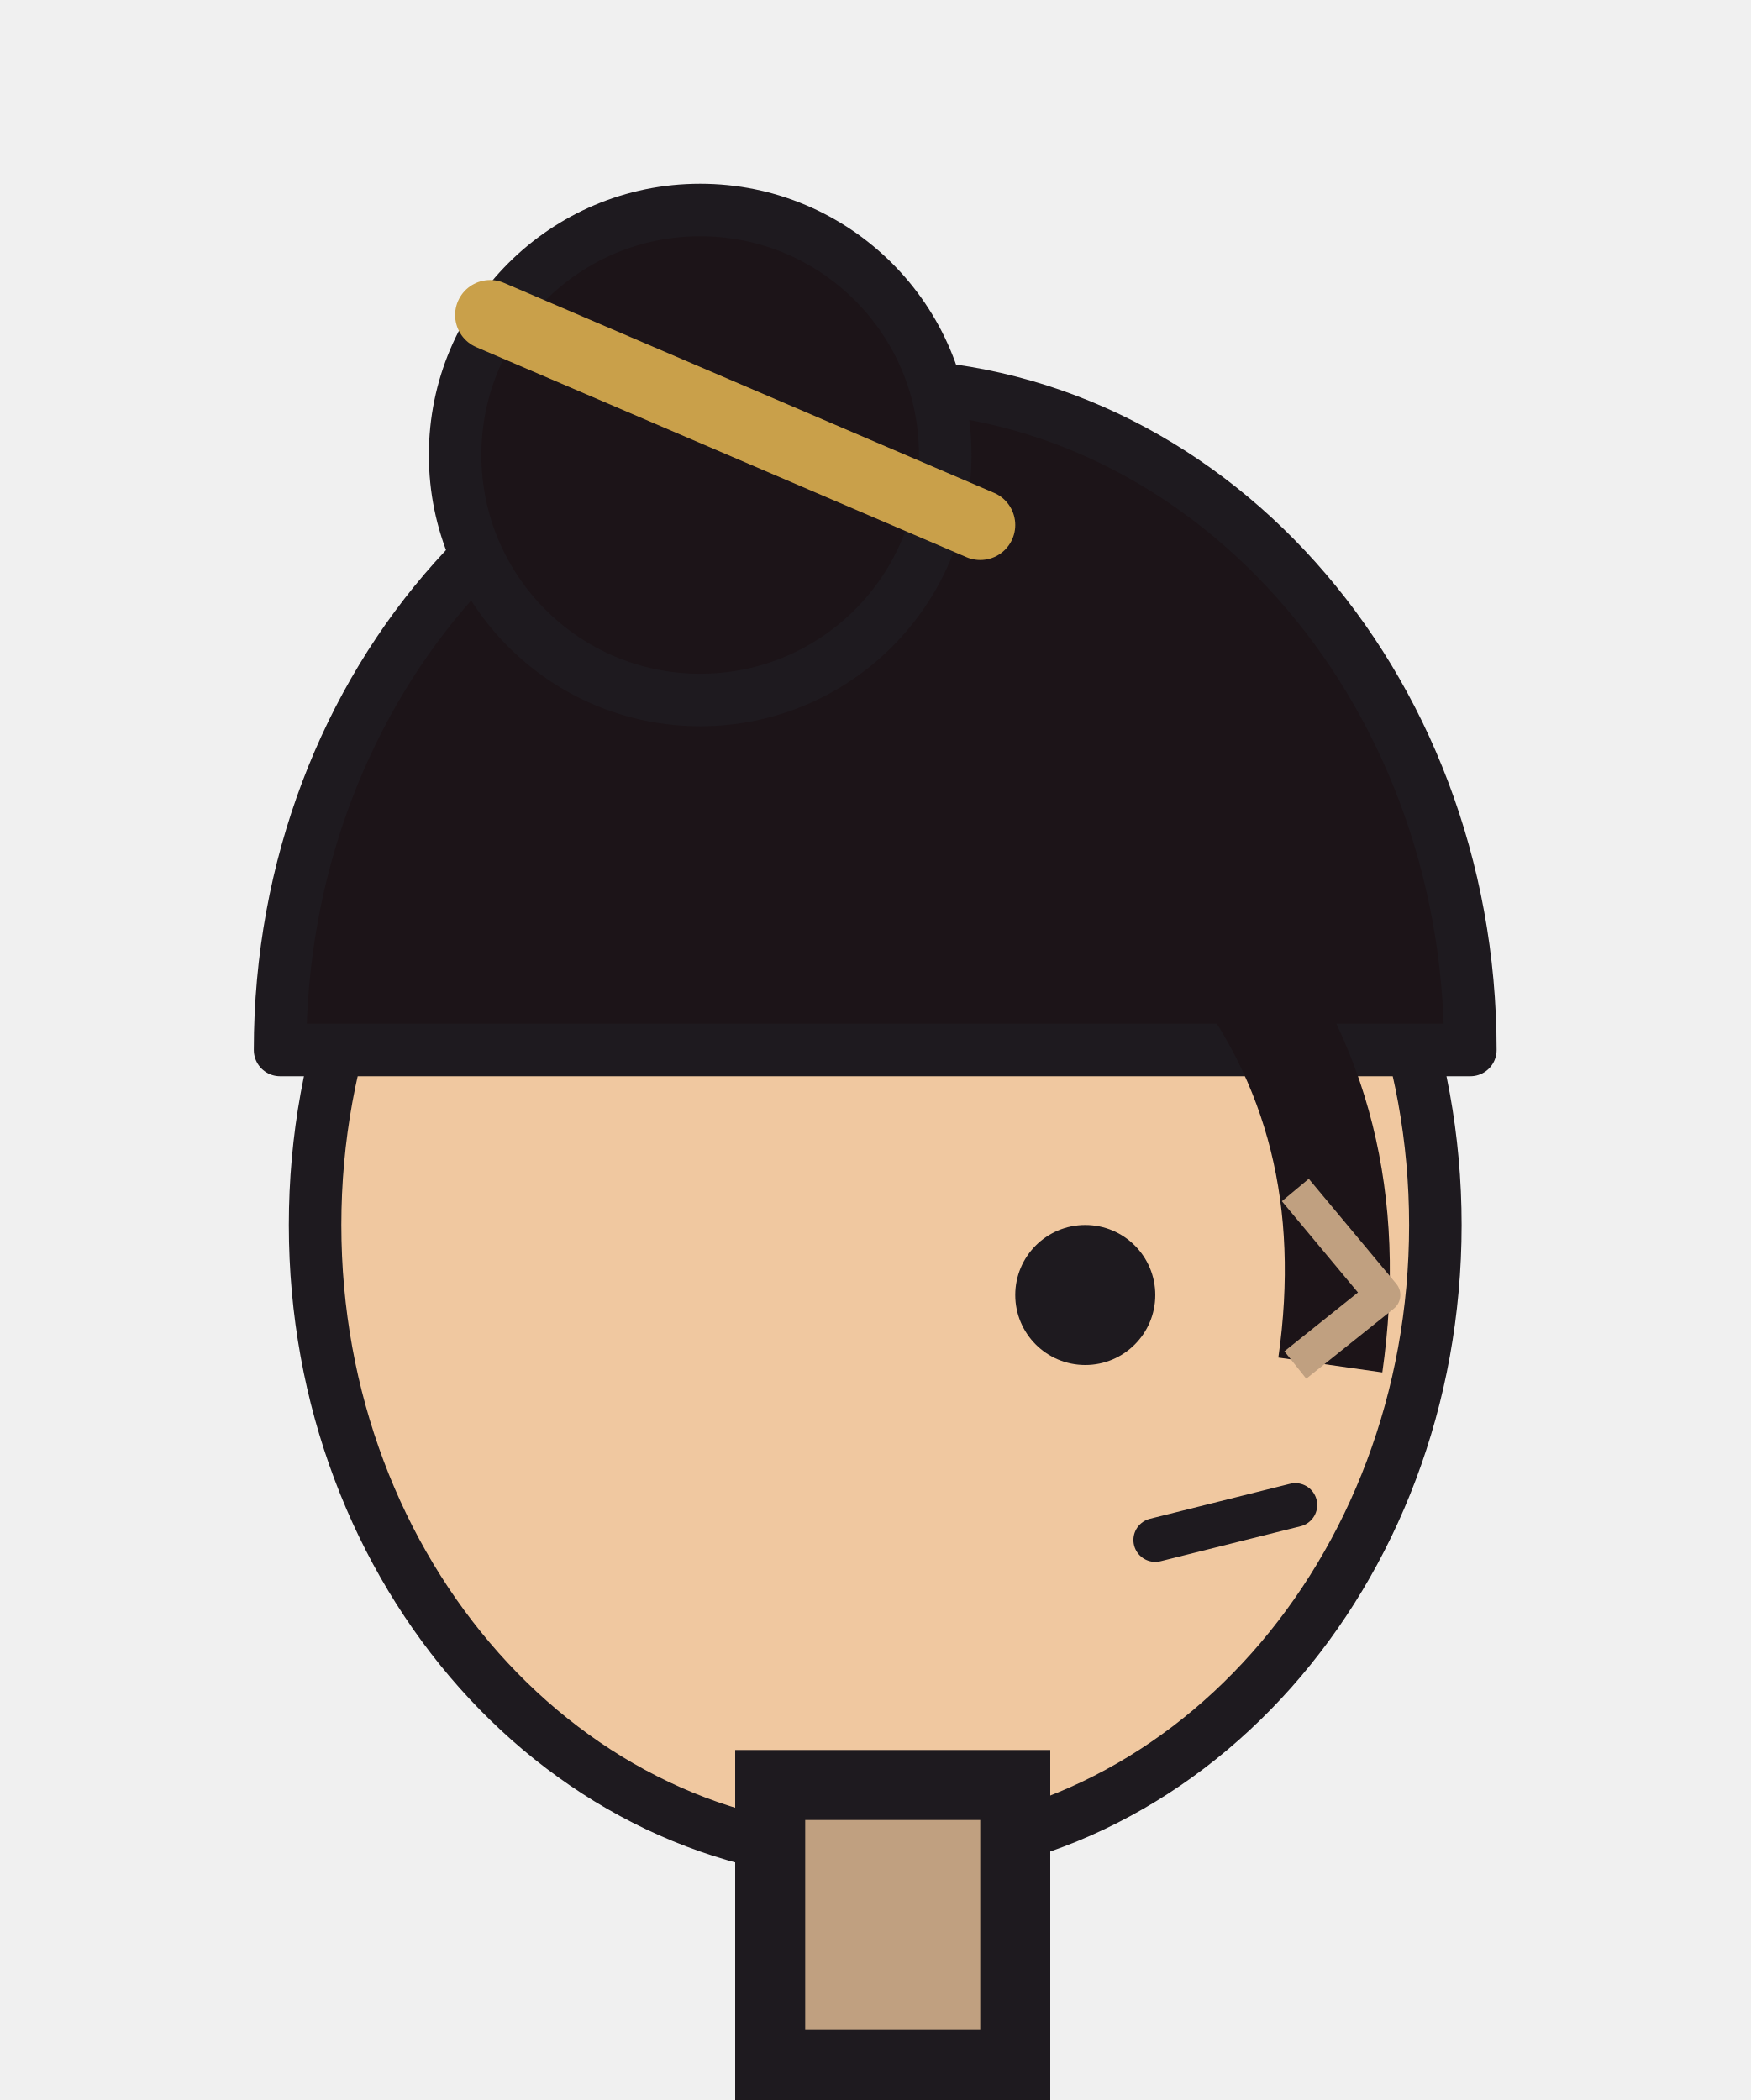
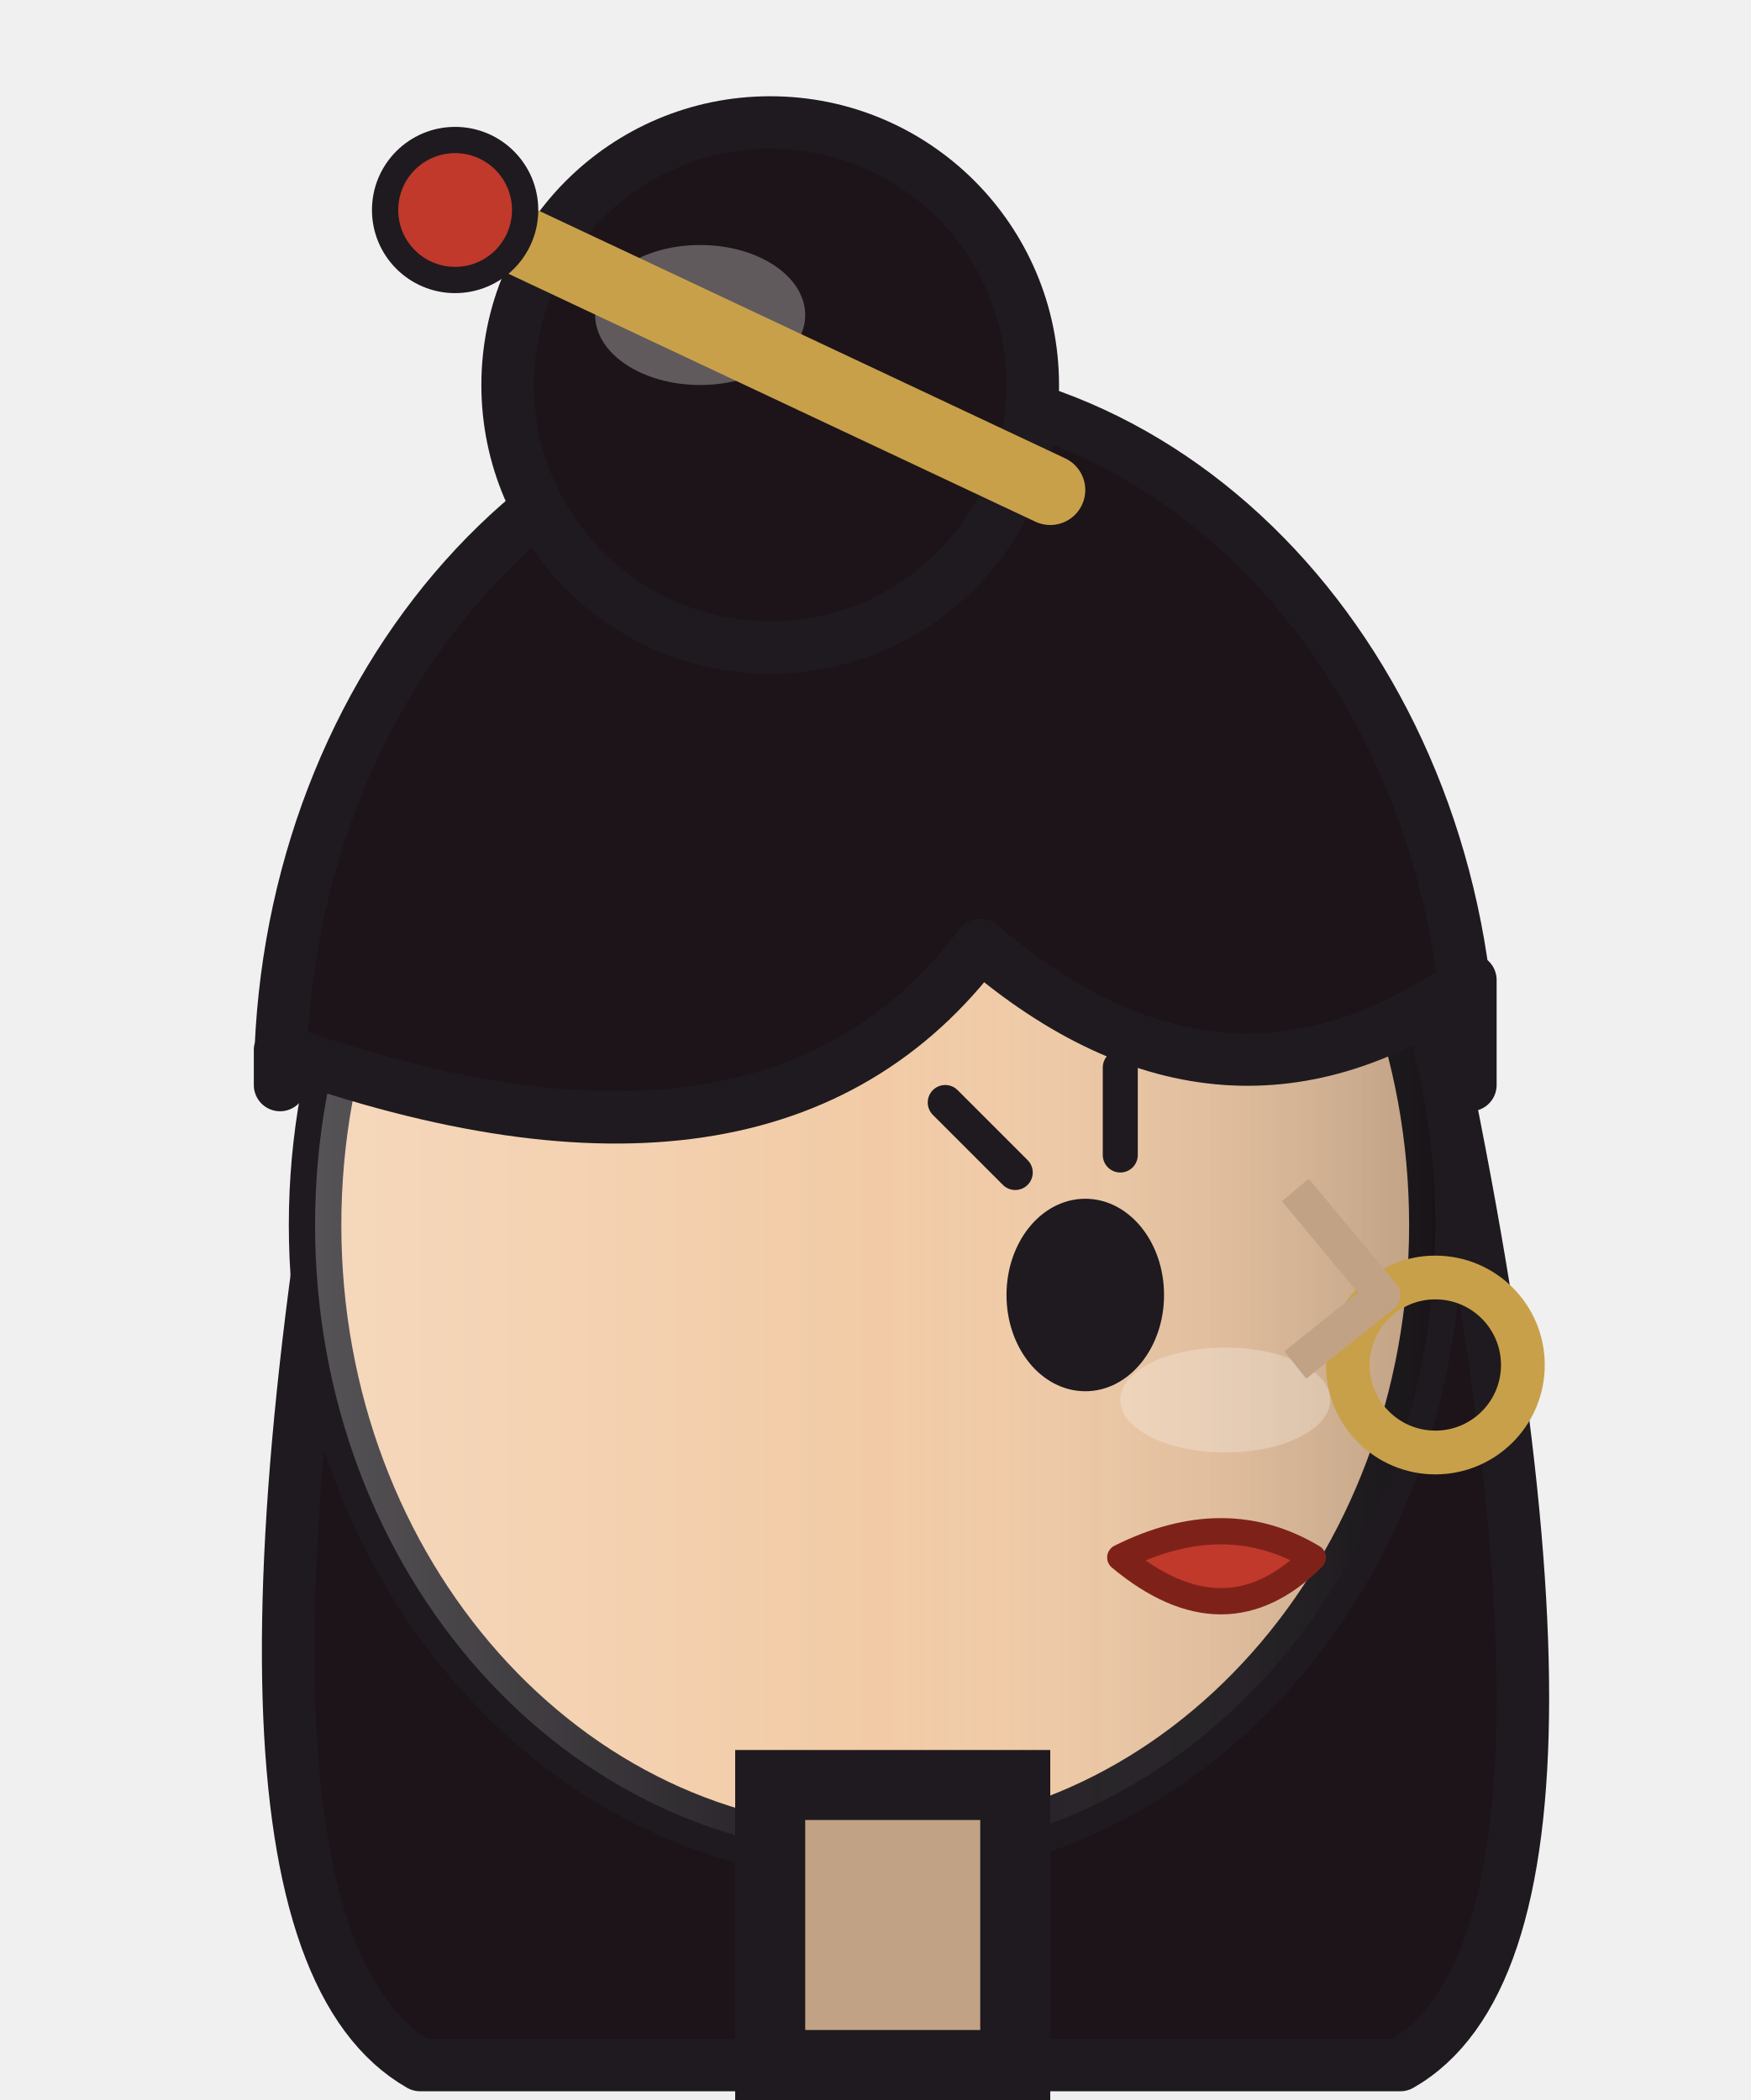
<svg xmlns="http://www.w3.org/2000/svg" width="100" height="120" viewBox="0 0 100 120">
-   <ellipse cx="50.0" cy="70.0" rx="32.0" ry="36.0" fill="#F0C8A0" stroke="#1E1A1F" stroke-width="3" />
-   <path d="M16,60 A34,38 0 0,1 84,60 Z" fill="#1C1418" stroke="#1E1A1F" stroke-width="3" stroke-linejoin="round" />
-   <ellipse cx="40.0" cy="26.0" rx="14.0" ry="14.0" fill="#1C1418" stroke="#1E1A1F" stroke-width="3" />
-   <polyline points="28.0,18.0 56.0,30.0" fill="none" stroke="#C9A04A" stroke-width="4" stroke-linecap="round" stroke-linejoin="round" />
-   <path d="M70,54 q8,10 6,24" fill="none" stroke="#1C1418" stroke-width="6" stroke-linejoin="round" />
-   <ellipse cx="62.0" cy="74.0" rx="3.5" ry="3.5" fill="#1E1A1F" stroke="#1E1A1F" stroke-width="1" />
-   <polyline points="66.0,88.0 74.0,86.0" fill="none" stroke="#1E1A1F" stroke-width="2.5" stroke-linecap="round" stroke-linejoin="round" />
-   <path d="M74,68 l5,6 -5,4" fill="none" stroke="#C0A080" stroke-width="2" stroke-linejoin="round" />
-   <rect x="44.0" y="102.0" width="14.0" height="16.0" rx="0" fill="#C0A080" stroke="#1E1A1F" stroke-width="4" />
+   <path d="M22,50 Q10,110 24,118 L80,118 Q94,110 80,50 Z" fill="#1C1418" stroke="#1E1A1F" stroke-width="3" stroke-linejoin="round" />
+   <ellipse cx="50.0" cy="70.0" rx="32.0" ry="36.0" fill="#F2CBA6" stroke="#1E1A1F" stroke-width="3" />
+   <ellipse cx="50" cy="70" rx="32" ry="36" fill="url(#faceShade)" />
+   <defs>
+     <linearGradient id="faceShade" x1="0" x2="1">
+       <stop offset="0" stop-color="#FFFFFF" stop-opacity="0.25" />
+       <stop offset="0.5" stop-color="#FFFFFF" stop-opacity="0" />
+       <stop offset="1" stop-color="#000000" stop-opacity="0.22" />
+     </linearGradient>
+   </defs>
+   <path d="M16,62 A34,40 0 0,1 84,62 L84,56 Q70,66 56,54 Q44,70 16,60 Z" fill="#1C1418" stroke="#1E1A1F" stroke-width="3" stroke-linejoin="round" />
+   <ellipse cx="44.0" cy="22.0" rx="15.0" ry="15.0" fill="#1C1418" stroke="#1E1A1F" stroke-width="3" />
+   <ellipse cx="40.0" cy="18.0" rx="6.0" ry="4.0" fill="#FFFFFF" opacity="0.3" />
+   <polyline points="26.0,12.0 60.0,28.0" fill="none" stroke="#C9A04A" stroke-width="4" stroke-linecap="round" stroke-linejoin="round" />
+   <ellipse cx="26.0" cy="12.0" rx="4.0" ry="4.0" fill="#C0392B" stroke="#1E1A1F" stroke-width="1.5" />
+   <ellipse cx="82.0" cy="78.0" rx="5.0" ry="5.0" fill="none" stroke="#C9A04A" stroke-width="2.5" />
+   <ellipse cx="62.0" cy="74.0" rx="4.0" ry="5.0" fill="#1E1A1F" stroke="#1E1A1F" stroke-width="1" />
+   <polyline points="58.0,67.0 54.0,63.0" fill="none" stroke="#1E1A1F" stroke-width="2" stroke-linecap="round" stroke-linejoin="round" />
+   <polyline points="64.0,66.0 64.0,61.0" fill="none" stroke="#1E1A1F" stroke-width="2" stroke-linecap="round" stroke-linejoin="round" />
+   <path d="M64,89 q6,-3 11,0 q-5,5 -11,0 Z" fill="#C0392B" stroke="#7E2219" stroke-width="1.5" stroke-linejoin="round" />
+   <ellipse cx="70.0" cy="80.0" rx="6.0" ry="3.0" fill="#FFFFFF" opacity="0.25" />
+   <path d="M74,68 l5,6 -5,4" fill="none" stroke="#C1A284" stroke-width="2" stroke-linejoin="round" />
+   <rect x="44.0" y="102.0" width="14.0" height="16.0" rx="0" fill="#C1A284" stroke="#1E1A1F" stroke-width="4" />
</svg>
